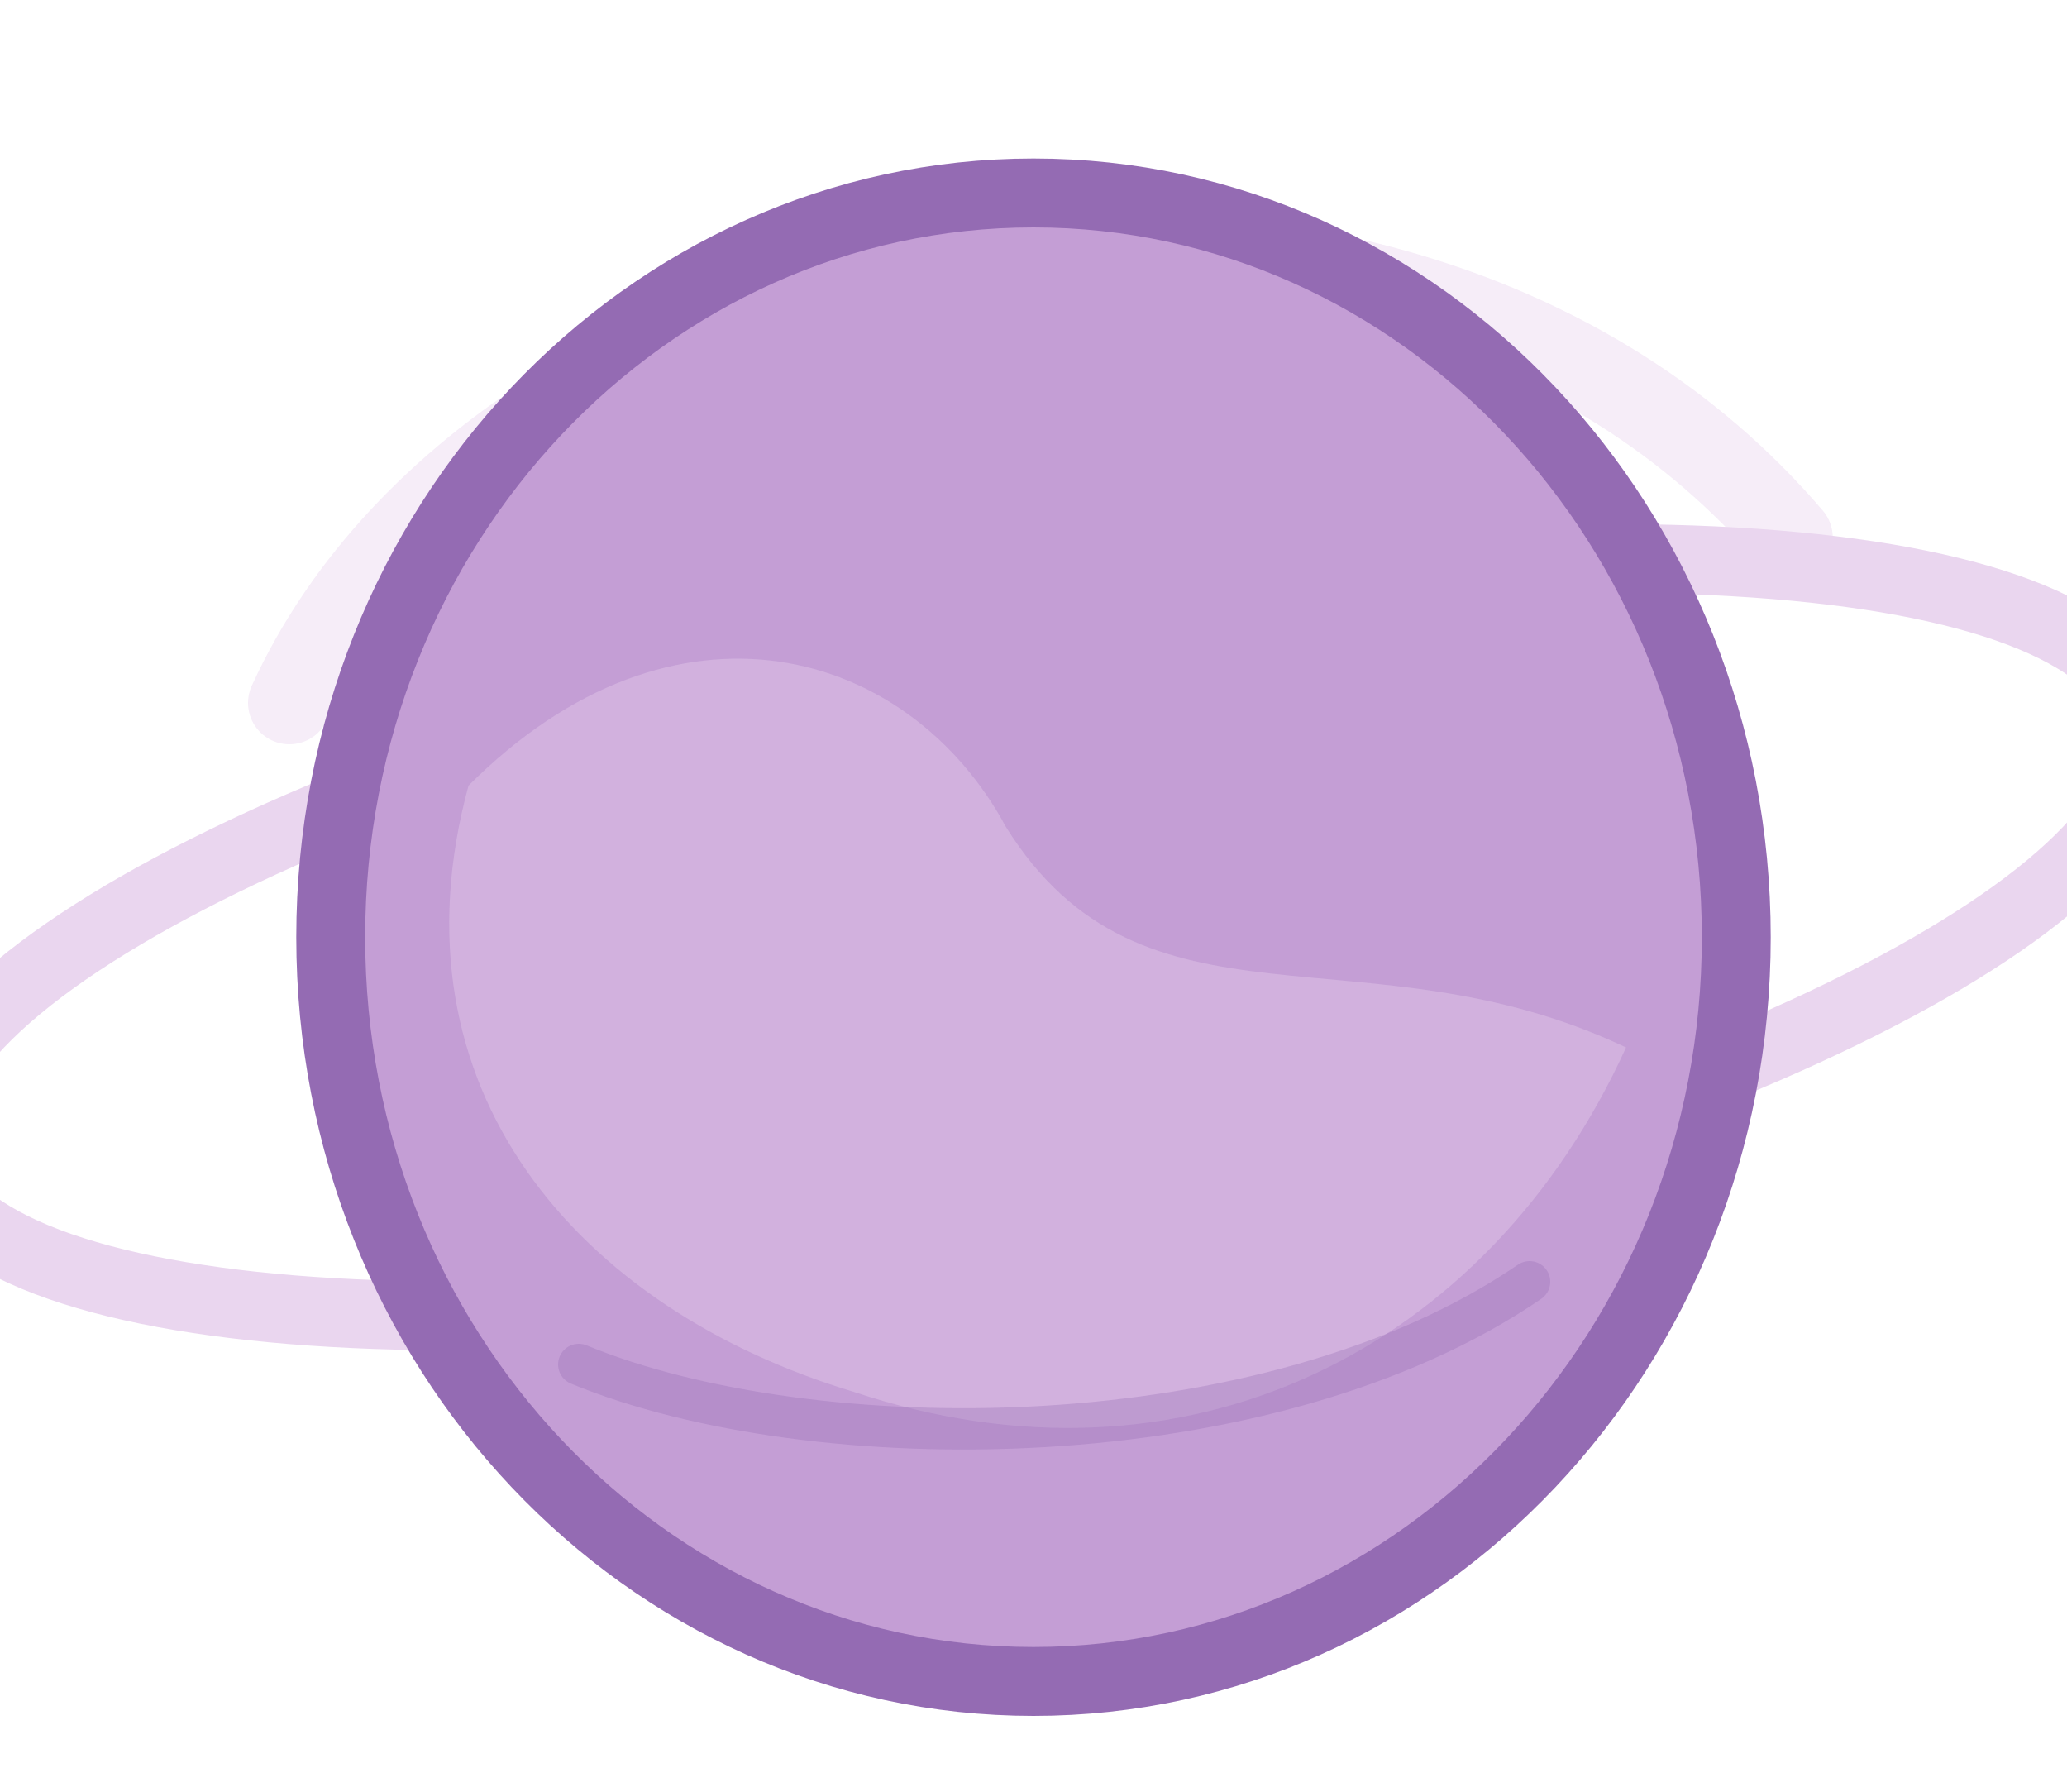
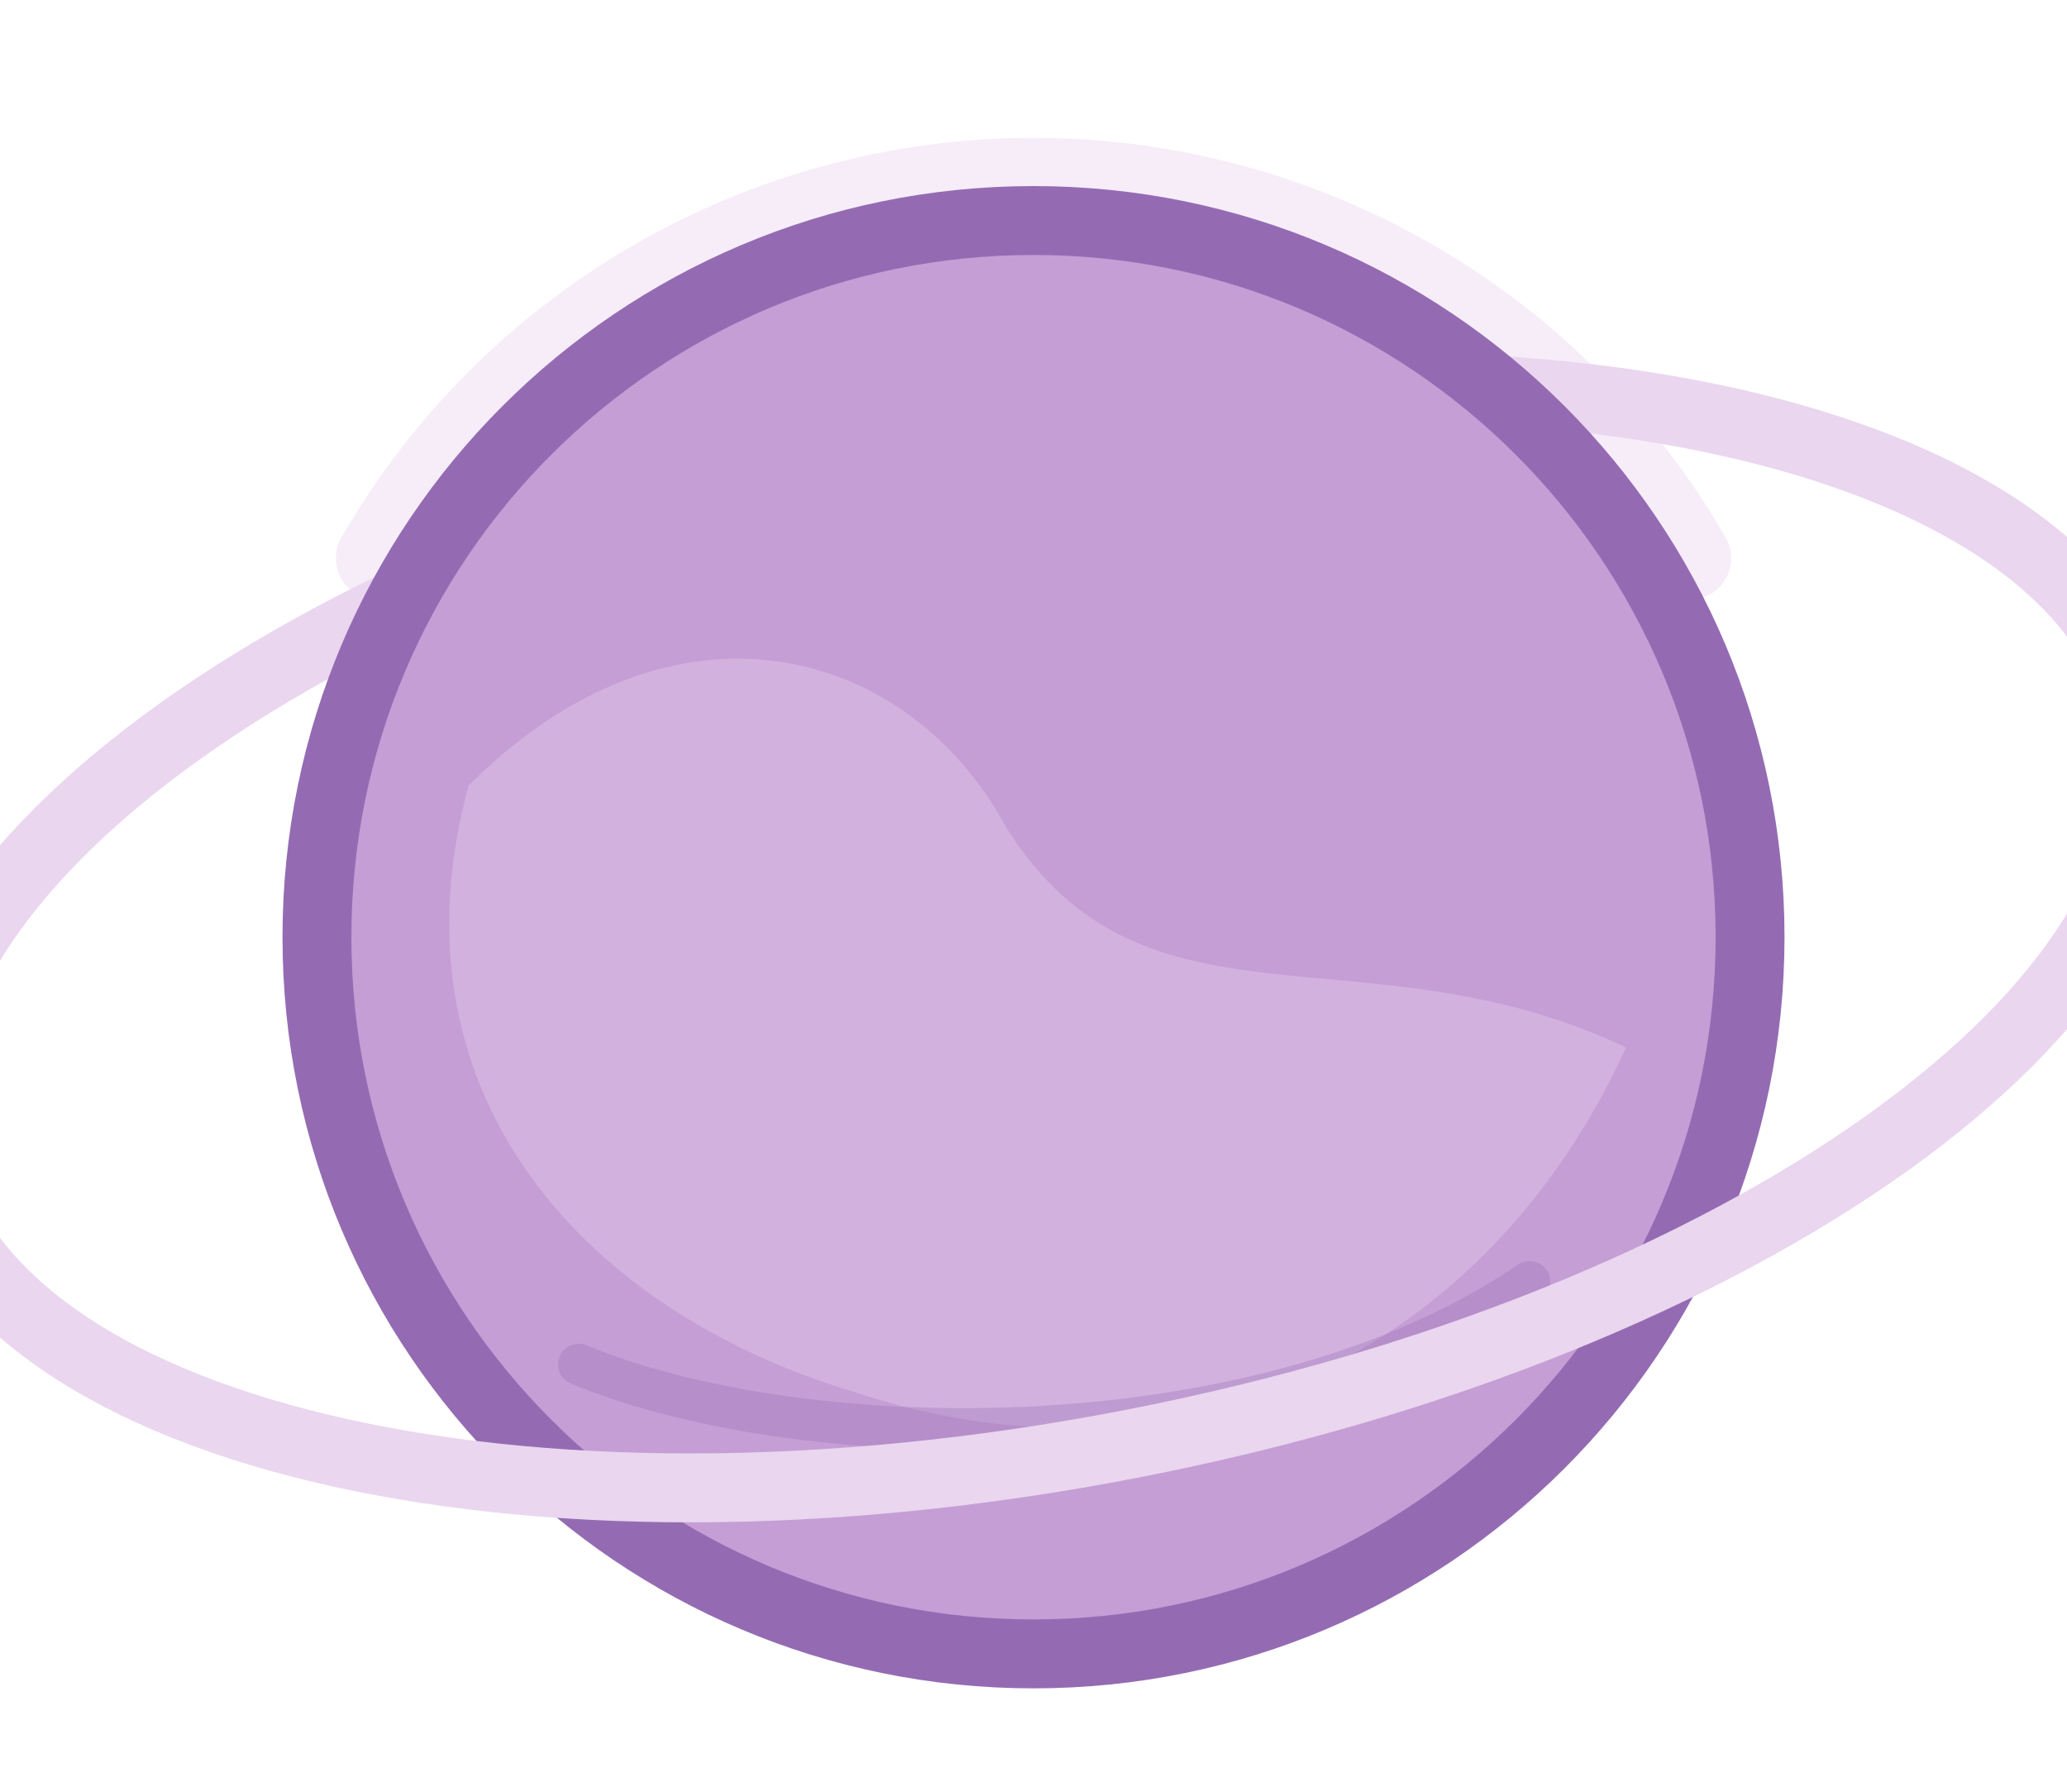
- <svg xmlns="http://www.w3.org/2000/svg" viewBox="25 15 150 130" preserveAspectRatio="xMidYMid meet" aria-hidden="true" focusable="false" class="theme-object" data-variant-silhouette="4" data-variant-palette="2" data-variant-orientation="0" data-variant-surface="4" data-variant-companion="1" data-variant-atmosphere="3" data-visual-axis="orientation" data-visual-value="0" data-visual-scope="self">
+ <svg xmlns="http://www.w3.org/2000/svg" viewBox="25 15 150 130" preserveAspectRatio="xMidYMid meet" aria-hidden="true" focusable="false" class="theme-object" data-variant-silhouette="4" data-variant-palette="2" data-variant-orientation="0" data-variant-surface="4" data-variant-companion="1" data-variant-atmosphere="3" data-visual-axis="orientation" data-visual-value="0" data-visual-scope="self" data-theme-grounding="spherical-v1">
+   <defs>
+     <clipPath id="planet-surface">
+       <circle cx="100" cy="83" r="52" />
+     </clipPath>
+   </defs>
  <g data-visual-axis="palette" data-visual-value="2">
    <g data-visual-axis="atmosphere" data-visual-value="3">
-       <path d="M46 66C62 31 126 20 155 54" fill="none" stroke="#ead6ef" stroke-width="6" stroke-linecap="round" opacity=".45" />
+       <path d="M52.37 55.5A55.0 55.0 0 0 1 147.63 55.5" fill="none" stroke="#ead6ef" stroke-width="6" stroke-linecap="round" opacity=".45" />
    </g>
    <g data-visual-axis="companion" data-visual-value="1">
-       <ellipse cx="100" cy="83" rx="82" ry="23" fill="none" stroke="#ead6ef" stroke-width="5" transform="rotate(-11 100 83)" />
+       <path fill="none" stroke="#ead6ef" stroke-width="5" transform="rotate(-11 100 83)" data-theme-ring-half="rear" d="M18.0 83A82.0 37.44 0 0 1 182.0 83" />
    </g>
-     <ellipse data-visual-axis="silhouette" data-visual-value="4" data-visual-scope="self" cx="100" cy="83" rx="51" ry="54" fill="rgb(196, 158, 213)" stroke="rgb(148, 107, 179)" stroke-width="5" />
-     <g data-visual-axis="surface" data-visual-value="4" opacity=".6">
+     <ellipse data-visual-axis="silhouette" data-visual-value="4" data-visual-scope="self" cx="100" cy="83" rx="52" ry="52" fill="rgb(196, 158, 213)" stroke="rgb(148, 107, 179)" stroke-width="5" />
+     <g data-visual-axis="surface" data-visual-value="4" opacity=".6" clip-path="url(#planet-surface)">
      <path class="theme-detail" d="M59 72C74 57 91 62 98 75C108 91 124 82 143 91C133 113 111 124 87 116C67 110 53 94 59 72Z" fill="#ead6ef" opacity=".58" />
    </g>
-     <path class="theme-detail" d="M67 114C84 121 117 121 136 108" fill="none" stroke="#946bb3" stroke-width="3" stroke-linecap="round" opacity=".32" />
+     <path class="theme-detail" d="M67 114C84 121 117 121 136 108" fill="none" stroke="#946bb3" stroke-width="3" stroke-linecap="round" opacity=".32" clip-path="url(#planet-surface)" />
+     <path fill="none" stroke="#ead6ef" stroke-width="5" transform="rotate(-11 100 83)" data-theme-ring-half="front" d="M18.0 83A82.0 37.44 0 0 0 182.0 83" />
  </g>
  <rect data-theme-content-area="content" x="60" y="52" width="80" height="64" fill="none" stroke="none" />
</svg>
